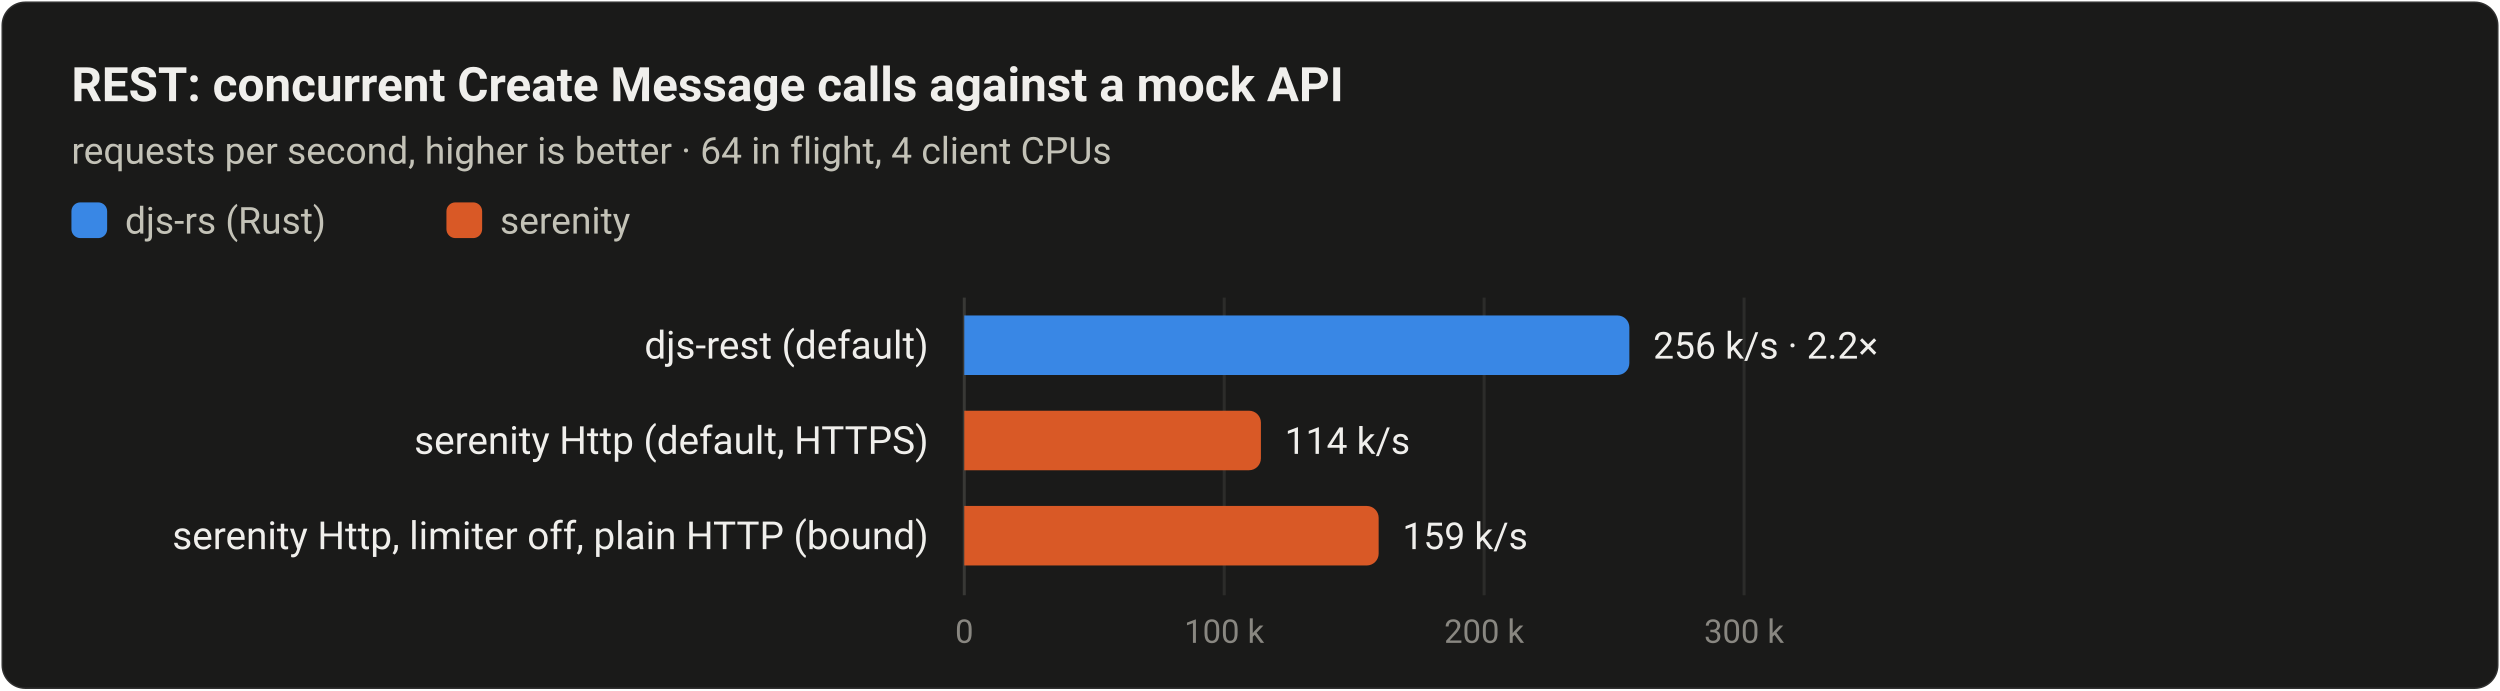
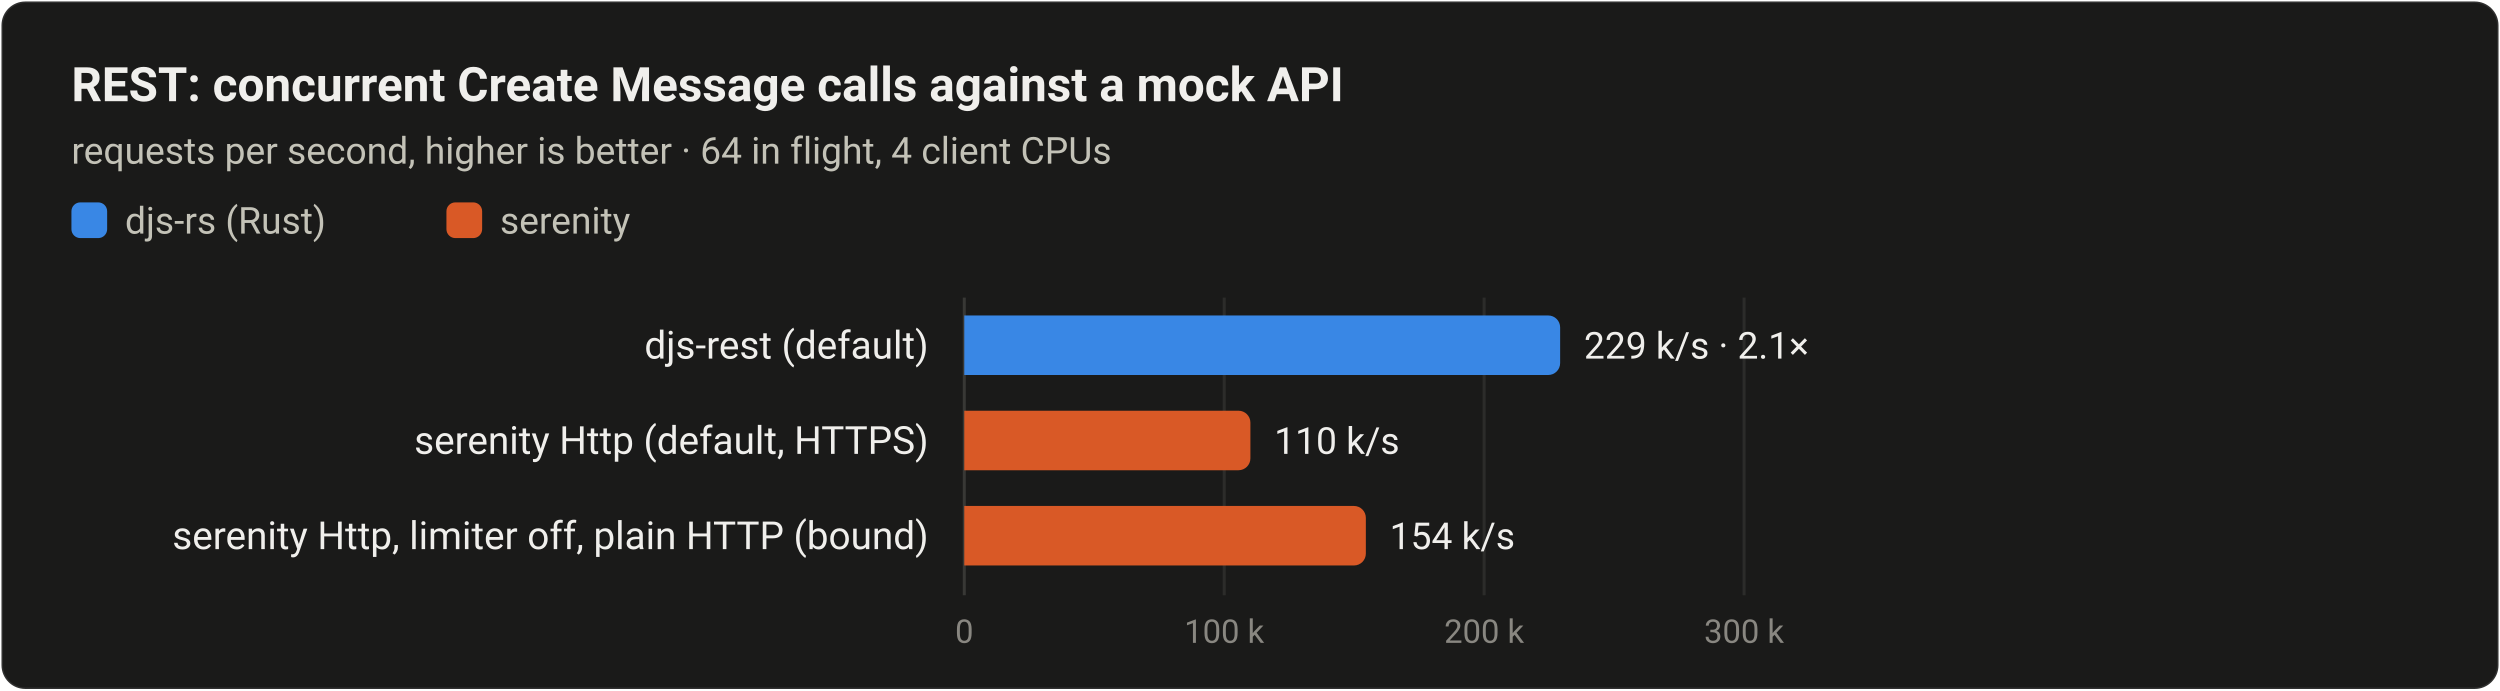
<svg xmlns="http://www.w3.org/2000/svg" width="840" height="232" viewBox="0 0 840 232" role="img" aria-labelledby="title desc" font-family="system-ui, -apple-system, &quot;Segoe UI&quot;, Roboto, sans-serif">
  <rect x="0.5" y="0.5" width="839" height="231" rx="8" fill="#1a1a19" stroke="rgba(255,255,255,0.10)" />
  <text x="24" y="34" font-size="16" font-weight="600" fill="#f0efec">REST: concurrent Create Message calls against a mock API</text>
  <text x="24" y="55" font-size="12.5" fill="#c3c2b7">requests per second, higher is better · 64 in flight, 4 client CPUs</text>
  <rect x="24" y="68" width="12" height="12" rx="3" fill="#3987e5" />
  <text x="42" y="78.5" font-size="12.5" fill="#c3c2b7">djs-rs (Rust)</text>
  <rect x="150" y="68" width="12" height="12" rx="3" fill="#d95926" />
  <text x="168" y="78.5" font-size="12.5" fill="#c3c2b7">serenity</text>
  <line x1="324" y1="100" x2="324" y2="200" stroke="#383835" stroke-width="1" />
  <text x="324" y="216" font-size="11" text-anchor="middle" fill="#898781" style="font-variant-numeric: tabular-nums">0</text>
  <line x1="411.333" y1="100" x2="411.333" y2="200" stroke="#2c2c2a" stroke-width="1" />
  <text x="411.333" y="216" font-size="11" text-anchor="middle" fill="#898781" style="font-variant-numeric: tabular-nums">100 k</text>
  <line x1="498.667" y1="100" x2="498.667" y2="200" stroke="#2c2c2a" stroke-width="1" />
  <text x="498.667" y="216" font-size="11" text-anchor="middle" fill="#898781" style="font-variant-numeric: tabular-nums">200 k</text>
  <line x1="586" y1="100" x2="586" y2="200" stroke="#2c2c2a" stroke-width="1" />
  <text x="586" y="216" font-size="11" text-anchor="middle" fill="#898781" style="font-variant-numeric: tabular-nums">300 k</text>
  <text x="312" y="120.5" font-size="13" text-anchor="end" fill="#f0efec">djs-rest (default)</text>
-   <path d="M324,106H543.461A4,4 0 0 1 547.461,110V122A4,4 0 0 1 543.461,126H324Z" fill="#3987e5" />
-   <text x="555.461" y="120.5" font-size="12.5" fill="#f0efec" style="font-variant-numeric: tabular-nums">256 k/s · 2.2×</text>
+   <path d="M324,106H520.205A4,4 0 0 1 524.205,110V122A4,4 0 0 1 520.205,126H324Z" fill="#3987e5" />
+   <text x="532.205" y="120.5" font-size="12.5" fill="#f0efec" style="font-variant-numeric: tabular-nums">229 k/s · 2.1×</text>
  <text x="312" y="152.5" font-size="13" text-anchor="end" fill="#f0efec">serenity Http (default, HTTPS)</text>
-   <path d="M324,138H419.668A4,4 0 0 1 423.668,142V154A4,4 0 0 1 419.668,158H324Z" fill="#d95926" />
-   <text x="431.668" y="152.5" font-size="12.5" fill="#f0efec" style="font-variant-numeric: tabular-nums">114 k/s</text>
+   <path d="M324,138H416.135A4,4 0 0 1 420.135,142V154A4,4 0 0 1 416.135,158H324Z" fill="#d95926" />
+   <text x="428.135" y="152.5" font-size="12.5" fill="#f0efec" style="font-variant-numeric: tabular-nums">110 k/s</text>
  <text x="312" y="184.5" font-size="13" text-anchor="end" fill="#f0efec">serenity Http, limiter off, plain HTTP (bound)</text>
-   <path d="M324,170H459.227A4,4 0 0 1 463.227,174V186A4,4 0 0 1 459.227,190H324Z" fill="#d95926" />
-   <text x="471.227" y="184.5" font-size="12.5" fill="#f0efec" style="font-variant-numeric: tabular-nums">159 k/s</text>
+   <path d="M324,170H454.925A4,4 0 0 1 458.925,174V186A4,4 0 0 1 454.925,190H324Z" fill="#d95926" />
+   <text x="466.925" y="184.5" font-size="12.5" fill="#f0efec" style="font-variant-numeric: tabular-nums">154 k/s</text>
</svg>
